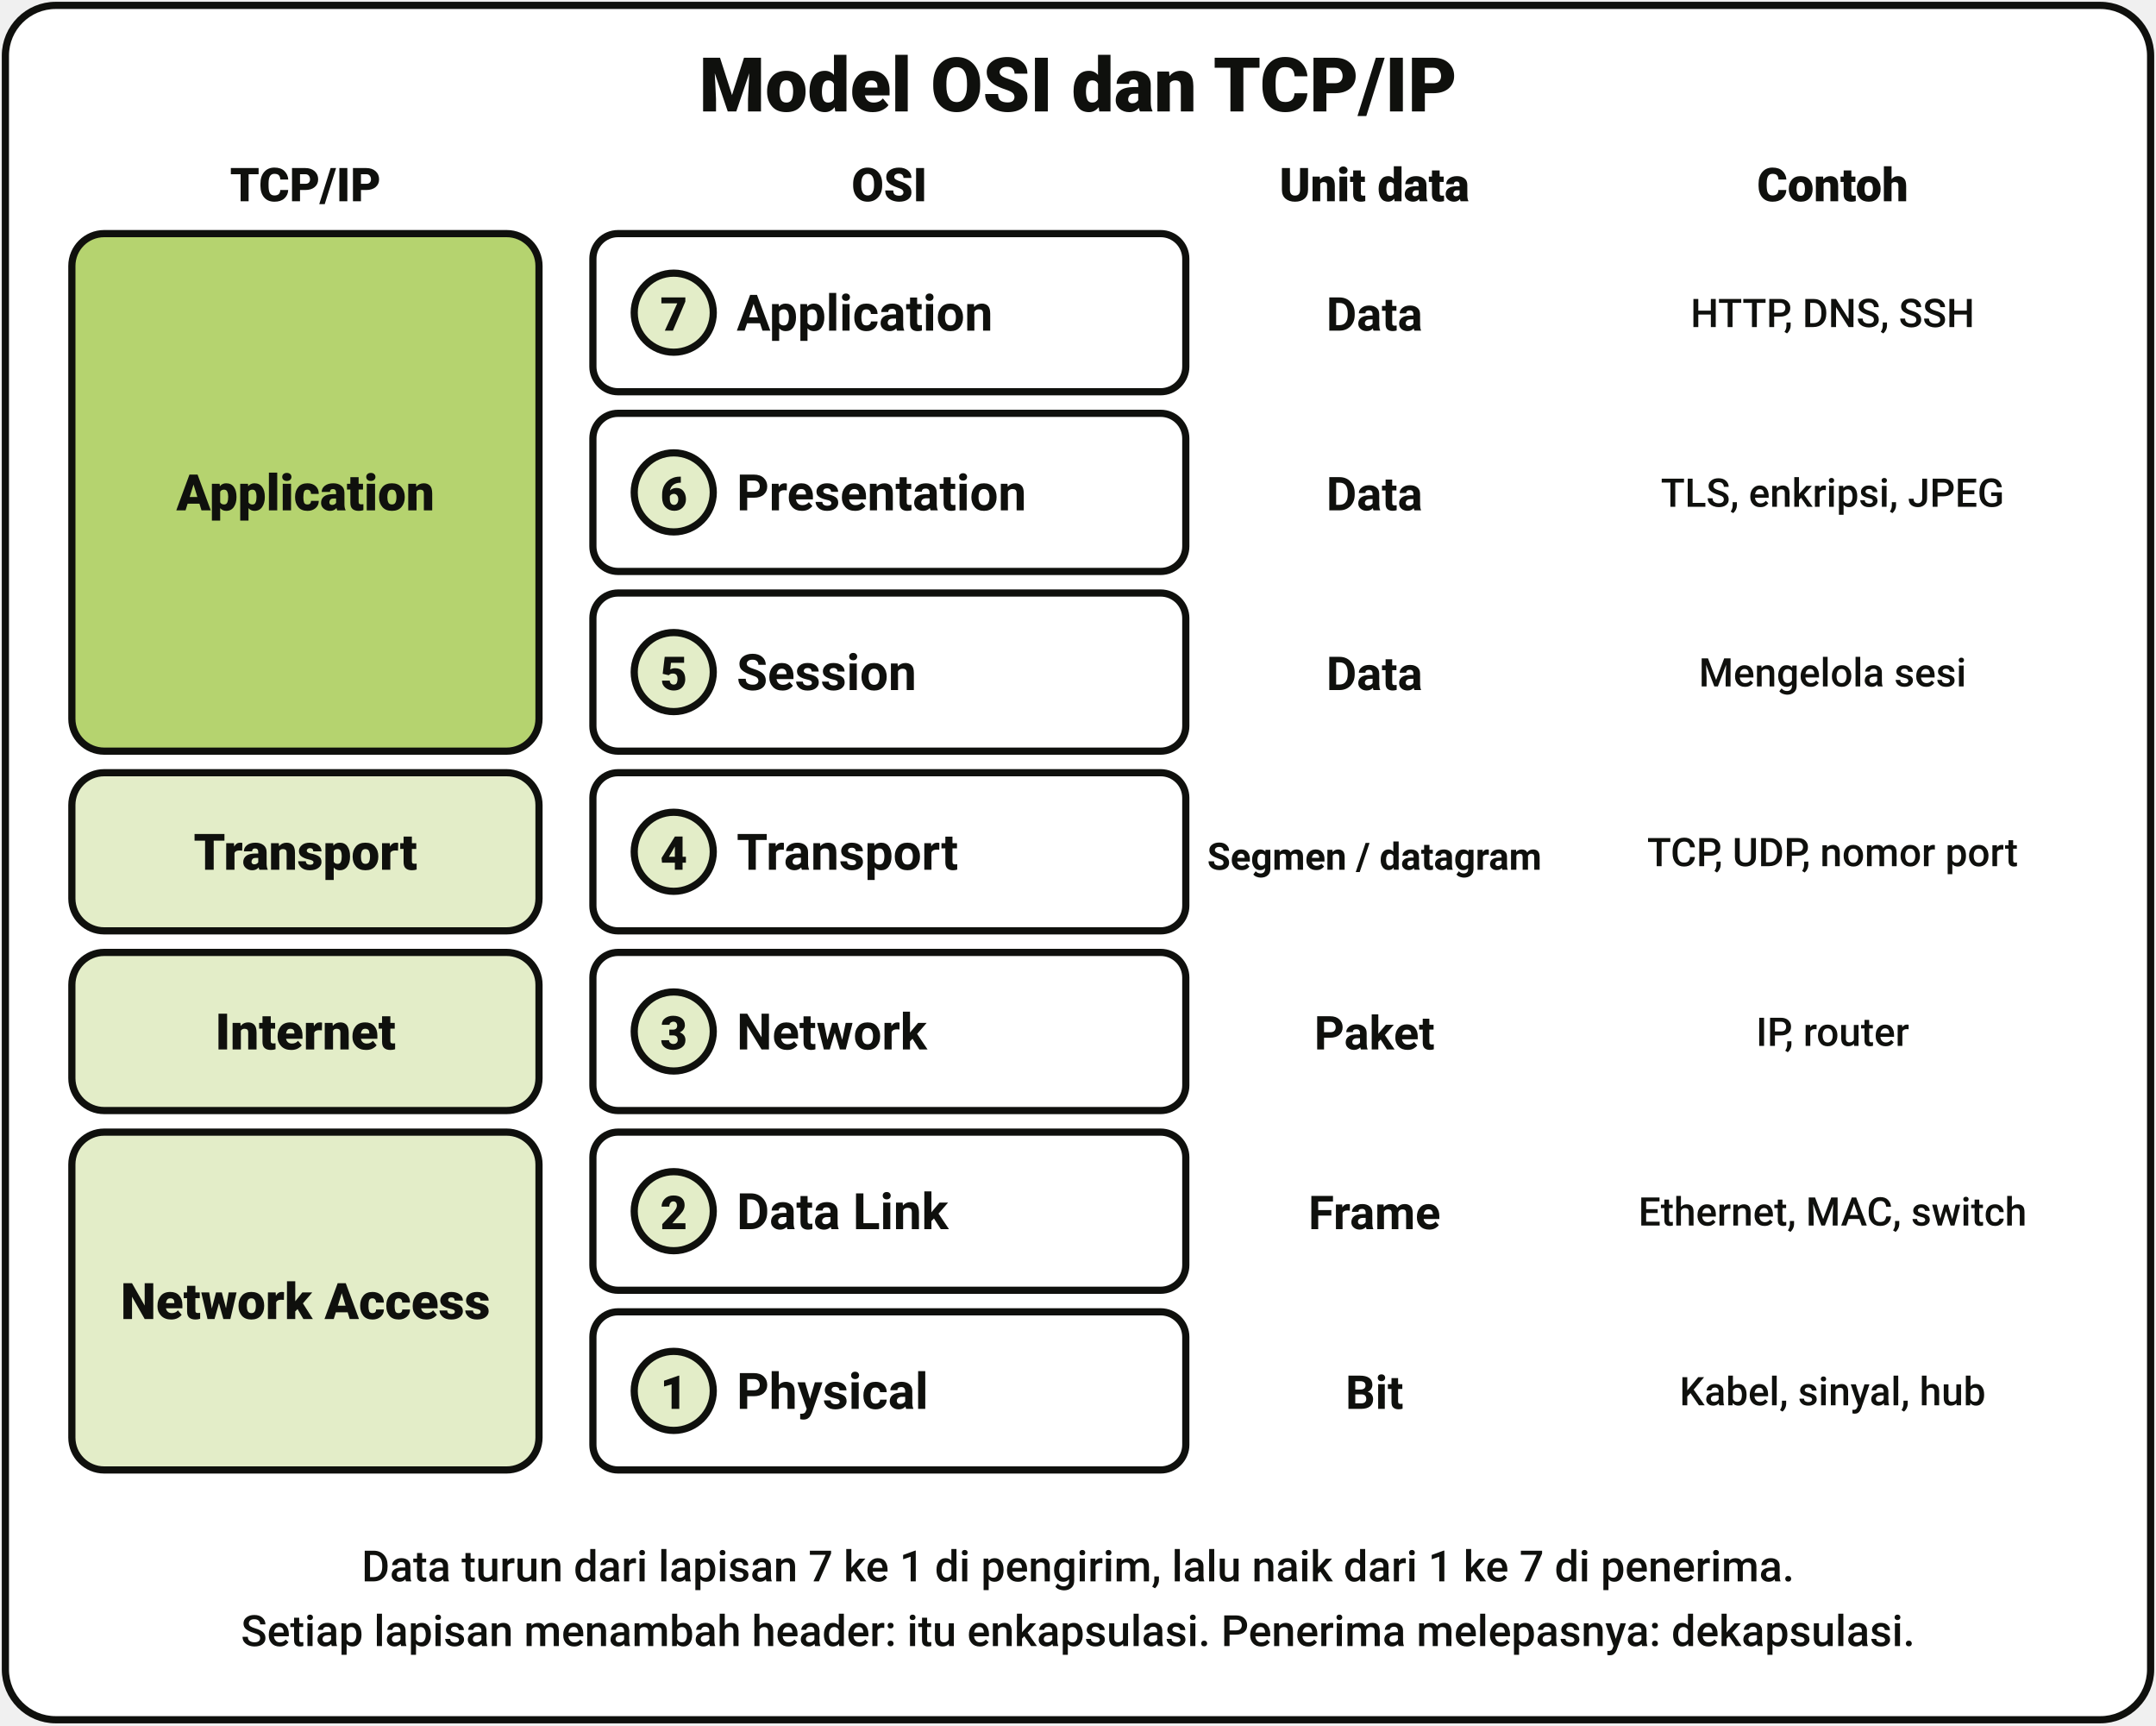
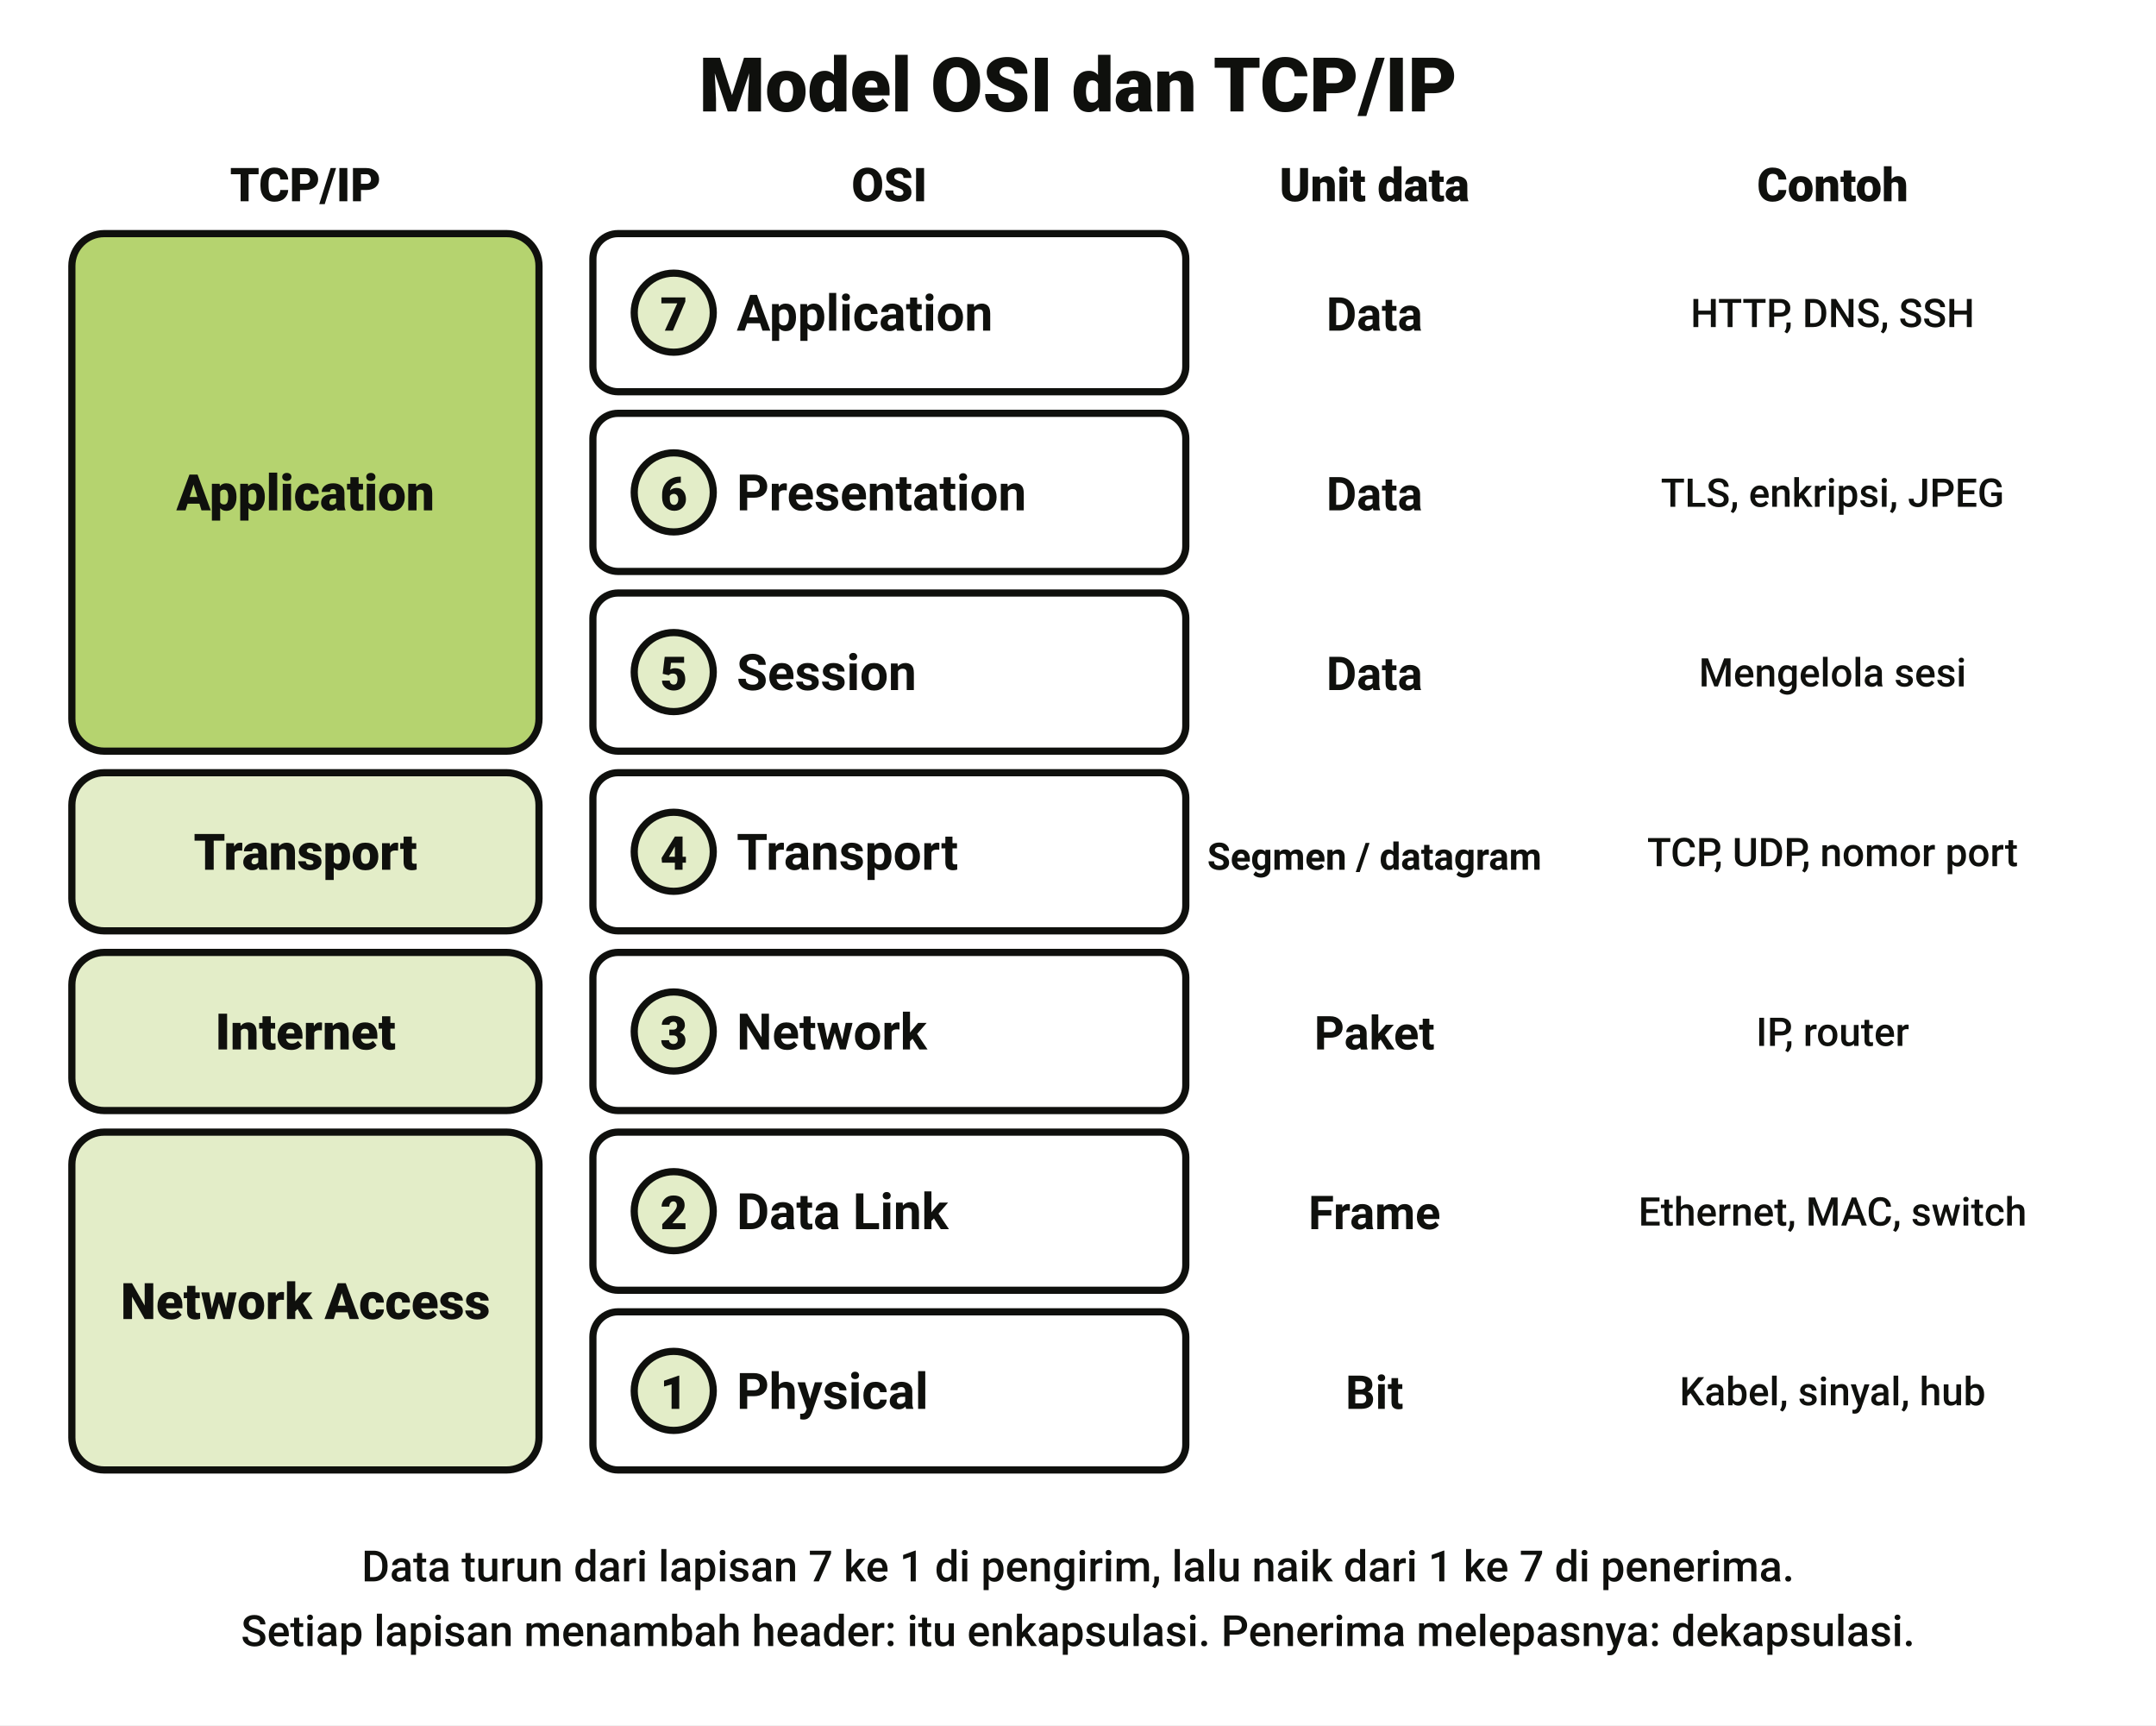
<svg xmlns="http://www.w3.org/2000/svg" viewBox="0 0 1200 960" width="1200" height="960" role="img" aria-labelledby="t" font-family="system-ui, 'Segoe UI', Roboto, sans-serif">
  <defs />
-   <rect x="3" y="3" width="1194" height="954" rx="28" fill="#ffffff" stroke="#0f100d" stroke-width="4" />
+   <rect width="1200" height="960" fill="#ffffff" />
  <text x="600" y="62" font-size="42" font-weight="800" text-anchor="middle" fill="#0f100d">Model OSI dan TCP/IP</text>
  <text x="170" y="112" font-size="26" font-weight="800" text-anchor="middle" fill="#0f100d">TCP/IP</text>
  <text x="495" y="112" font-size="26" font-weight="800" text-anchor="middle" fill="#0f100d">OSI</text>
  <text x="765" y="112" font-size="26" font-weight="800" text-anchor="middle" fill="#0f100d">Unit data</text>
  <text x="1020" y="112" font-size="26" font-weight="800" text-anchor="middle" fill="#0f100d">Contoh</text>
  <rect x="40" y="130" width="260" height="288" rx="18" fill="#b5d36f" stroke="#0f100d" stroke-width="4" />
  <text x="170" y="284" font-size="28" font-weight="800" text-anchor="middle" fill="#0f100d">Application</text>
  <rect x="40" y="430" width="260" height="88" rx="18" fill="#e3edc8" stroke="#0f100d" stroke-width="4" />
  <text x="170" y="484" font-size="28" font-weight="800" text-anchor="middle" fill="#0f100d">Transport</text>
  <rect x="40" y="530" width="260" height="88" rx="18" fill="#e3edc8" stroke="#0f100d" stroke-width="4" />
  <text x="170" y="584" font-size="28" font-weight="800" text-anchor="middle" fill="#0f100d">Internet</text>
  <rect x="40" y="630" width="260" height="188" rx="18" fill="#e3edc8" stroke="#0f100d" stroke-width="4" />
  <text x="170" y="734" font-size="28" font-weight="800" text-anchor="middle" fill="#0f100d">Network Access</text>
  <rect x="330" y="130" width="330" height="88" rx="14" fill="#ffffff" stroke="#0f100d" stroke-width="4" />
  <circle cx="375" cy="174" r="22" fill="#e3edc8" stroke="#0f100d" stroke-width="4" />
  <text x="375" y="184" font-size="26" font-weight="800" text-anchor="middle" fill="#0f100d">7</text>
  <text x="410" y="184" font-size="28" font-weight="600" text-anchor="start" fill="#0f100d">Application</text>
  <text x="765" y="184" font-size="26" font-weight="600" text-anchor="middle" fill="#0f100d">Data</text>
  <text x="1020" y="182" font-size="22" font-weight="500" text-anchor="middle" fill="#0f100d">HTTP, DNS, SSH</text>
  <rect x="330" y="230" width="330" height="88" rx="14" fill="#ffffff" stroke="#0f100d" stroke-width="4" />
  <circle cx="375" cy="274" r="22" fill="#e3edc8" stroke="#0f100d" stroke-width="4" />
  <text x="375" y="284" font-size="26" font-weight="800" text-anchor="middle" fill="#0f100d">6</text>
  <text x="410" y="284" font-size="28" font-weight="600" text-anchor="start" fill="#0f100d">Presentation</text>
  <text x="765" y="284" font-size="26" font-weight="600" text-anchor="middle" fill="#0f100d">Data</text>
  <text x="1020" y="282" font-size="22" font-weight="500" text-anchor="middle" fill="#0f100d">TLS, enkripsi, JPEG</text>
  <rect x="330" y="330" width="330" height="88" rx="14" fill="#ffffff" stroke="#0f100d" stroke-width="4" />
  <circle cx="375" cy="374" r="22" fill="#e3edc8" stroke="#0f100d" stroke-width="4" />
  <text x="375" y="384" font-size="26" font-weight="800" text-anchor="middle" fill="#0f100d">5</text>
  <text x="410" y="384" font-size="28" font-weight="600" text-anchor="start" fill="#0f100d">Session</text>
  <text x="765" y="384" font-size="26" font-weight="600" text-anchor="middle" fill="#0f100d">Data</text>
  <text x="1020" y="382" font-size="22" font-weight="500" text-anchor="middle" fill="#0f100d">Mengelola sesi</text>
  <rect x="330" y="430" width="330" height="88" rx="14" fill="#ffffff" stroke="#0f100d" stroke-width="4" />
  <circle cx="375" cy="474" r="22" fill="#e3edc8" stroke="#0f100d" stroke-width="4" />
  <text x="375" y="484" font-size="26" font-weight="800" text-anchor="middle" fill="#0f100d">4</text>
  <text x="410" y="484" font-size="28" font-weight="600" text-anchor="start" fill="#0f100d">Transport</text>
  <text x="765" y="484" font-size="21" font-weight="600" text-anchor="middle" fill="#0f100d">Segmen / datagram</text>
  <text x="1020" y="482" font-size="22" font-weight="500" text-anchor="middle" fill="#0f100d">TCP, UDP, nomor port</text>
  <rect x="330" y="530" width="330" height="88" rx="14" fill="#ffffff" stroke="#0f100d" stroke-width="4" />
  <circle cx="375" cy="574" r="22" fill="#e3edc8" stroke="#0f100d" stroke-width="4" />
  <text x="375" y="584" font-size="26" font-weight="800" text-anchor="middle" fill="#0f100d">3</text>
  <text x="410" y="584" font-size="28" font-weight="600" text-anchor="start" fill="#0f100d">Network</text>
  <text x="765" y="584" font-size="26" font-weight="600" text-anchor="middle" fill="#0f100d">Paket</text>
  <text x="1020" y="582" font-size="22" font-weight="500" text-anchor="middle" fill="#0f100d">IP, router</text>
  <rect x="330" y="630" width="330" height="88" rx="14" fill="#ffffff" stroke="#0f100d" stroke-width="4" />
  <circle cx="375" cy="674" r="22" fill="#e3edc8" stroke="#0f100d" stroke-width="4" />
  <text x="375" y="684" font-size="26" font-weight="800" text-anchor="middle" fill="#0f100d">2</text>
  <text x="410" y="684" font-size="28" font-weight="600" text-anchor="start" fill="#0f100d">Data Link</text>
  <text x="765" y="684" font-size="26" font-weight="600" text-anchor="middle" fill="#0f100d">Frame</text>
  <text x="1020" y="682" font-size="22" font-weight="500" text-anchor="middle" fill="#0f100d">Ethernet, MAC, switch</text>
  <rect x="330" y="730" width="330" height="88" rx="14" fill="#ffffff" stroke="#0f100d" stroke-width="4" />
  <circle cx="375" cy="774" r="22" fill="#e3edc8" stroke="#0f100d" stroke-width="4" />
  <text x="375" y="784" font-size="26" font-weight="800" text-anchor="middle" fill="#0f100d">1</text>
  <text x="410" y="784" font-size="28" font-weight="600" text-anchor="start" fill="#0f100d">Physical</text>
  <text x="765" y="784" font-size="26" font-weight="600" text-anchor="middle" fill="#0f100d">Bit</text>
  <text x="1020" y="782" font-size="22" font-weight="500" text-anchor="middle" fill="#0f100d">Kabel, sinyal, hub</text>
  <text x="600" y="880" font-size="24" font-weight="500" text-anchor="middle" fill="#0f100d">Data turun dari lapisan 7 ke 1 di pengirim, lalu naik dari 1 ke 7 di penerima.</text>
  <text x="600" y="916" font-size="24" font-weight="500" text-anchor="middle" fill="#0f100d">Setiap lapisan menambah header: itu enkapsulasi. Penerima melepasnya: dekapsulasi.</text>
</svg>
